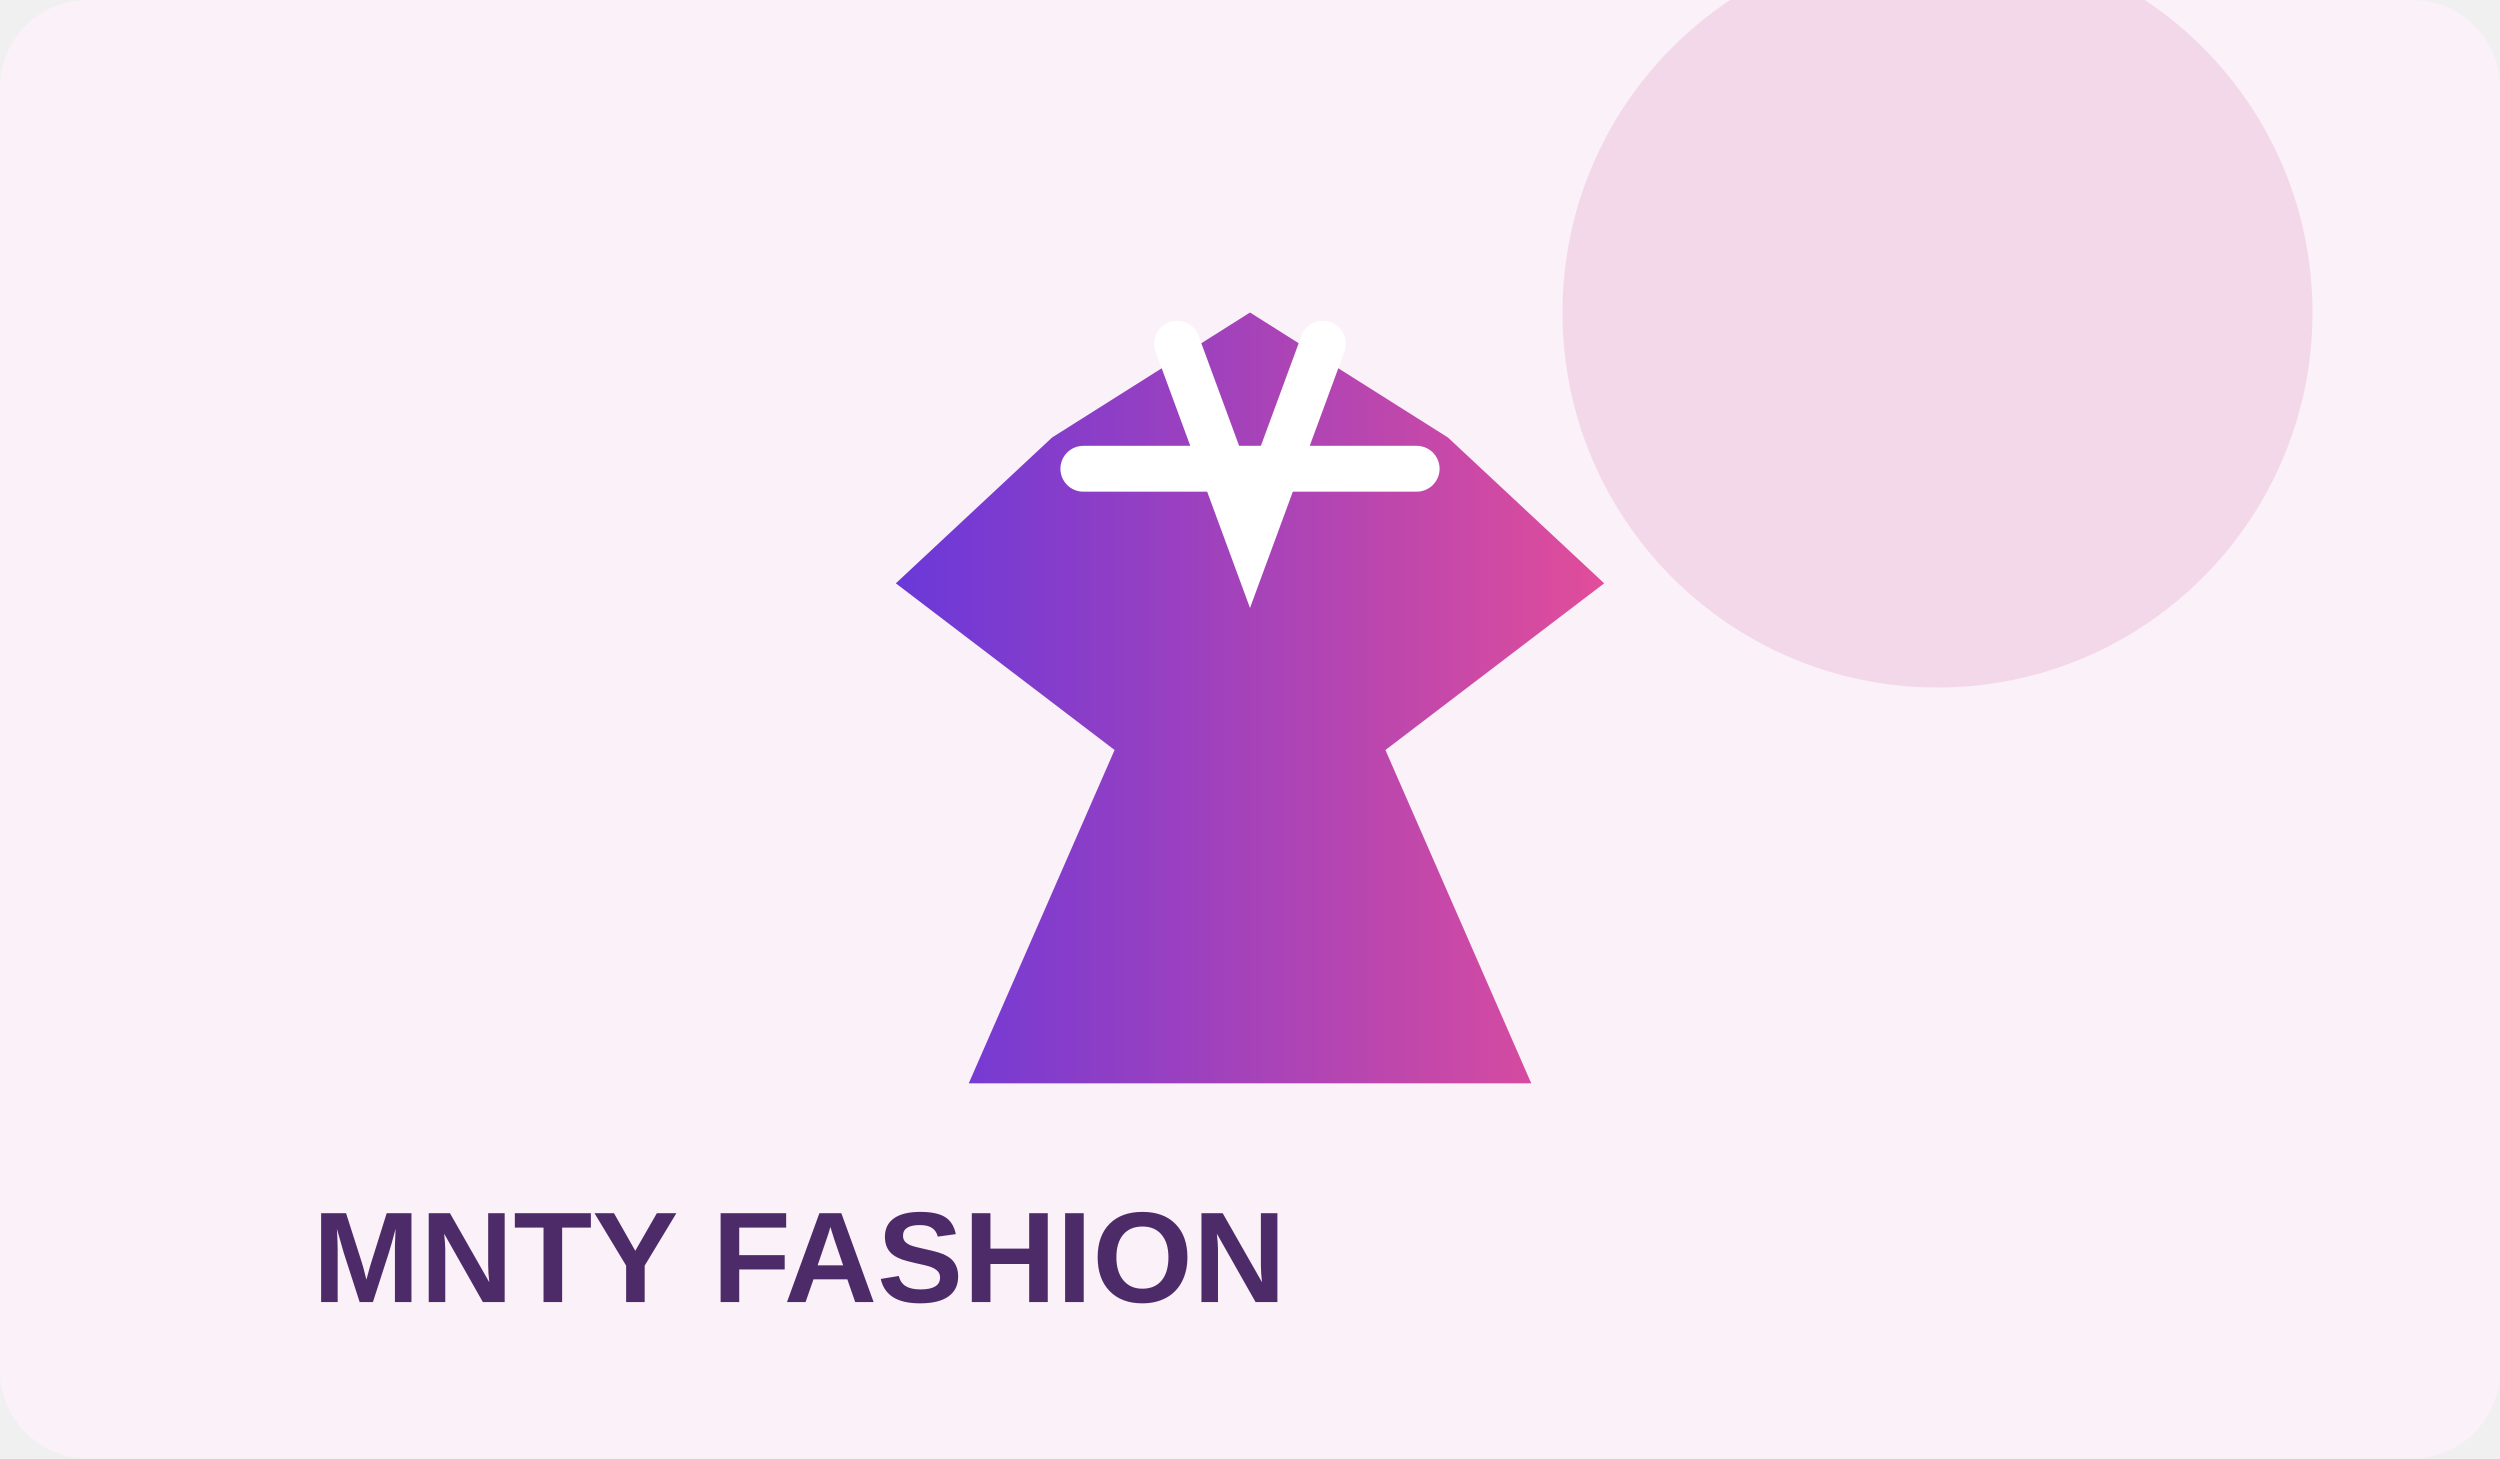
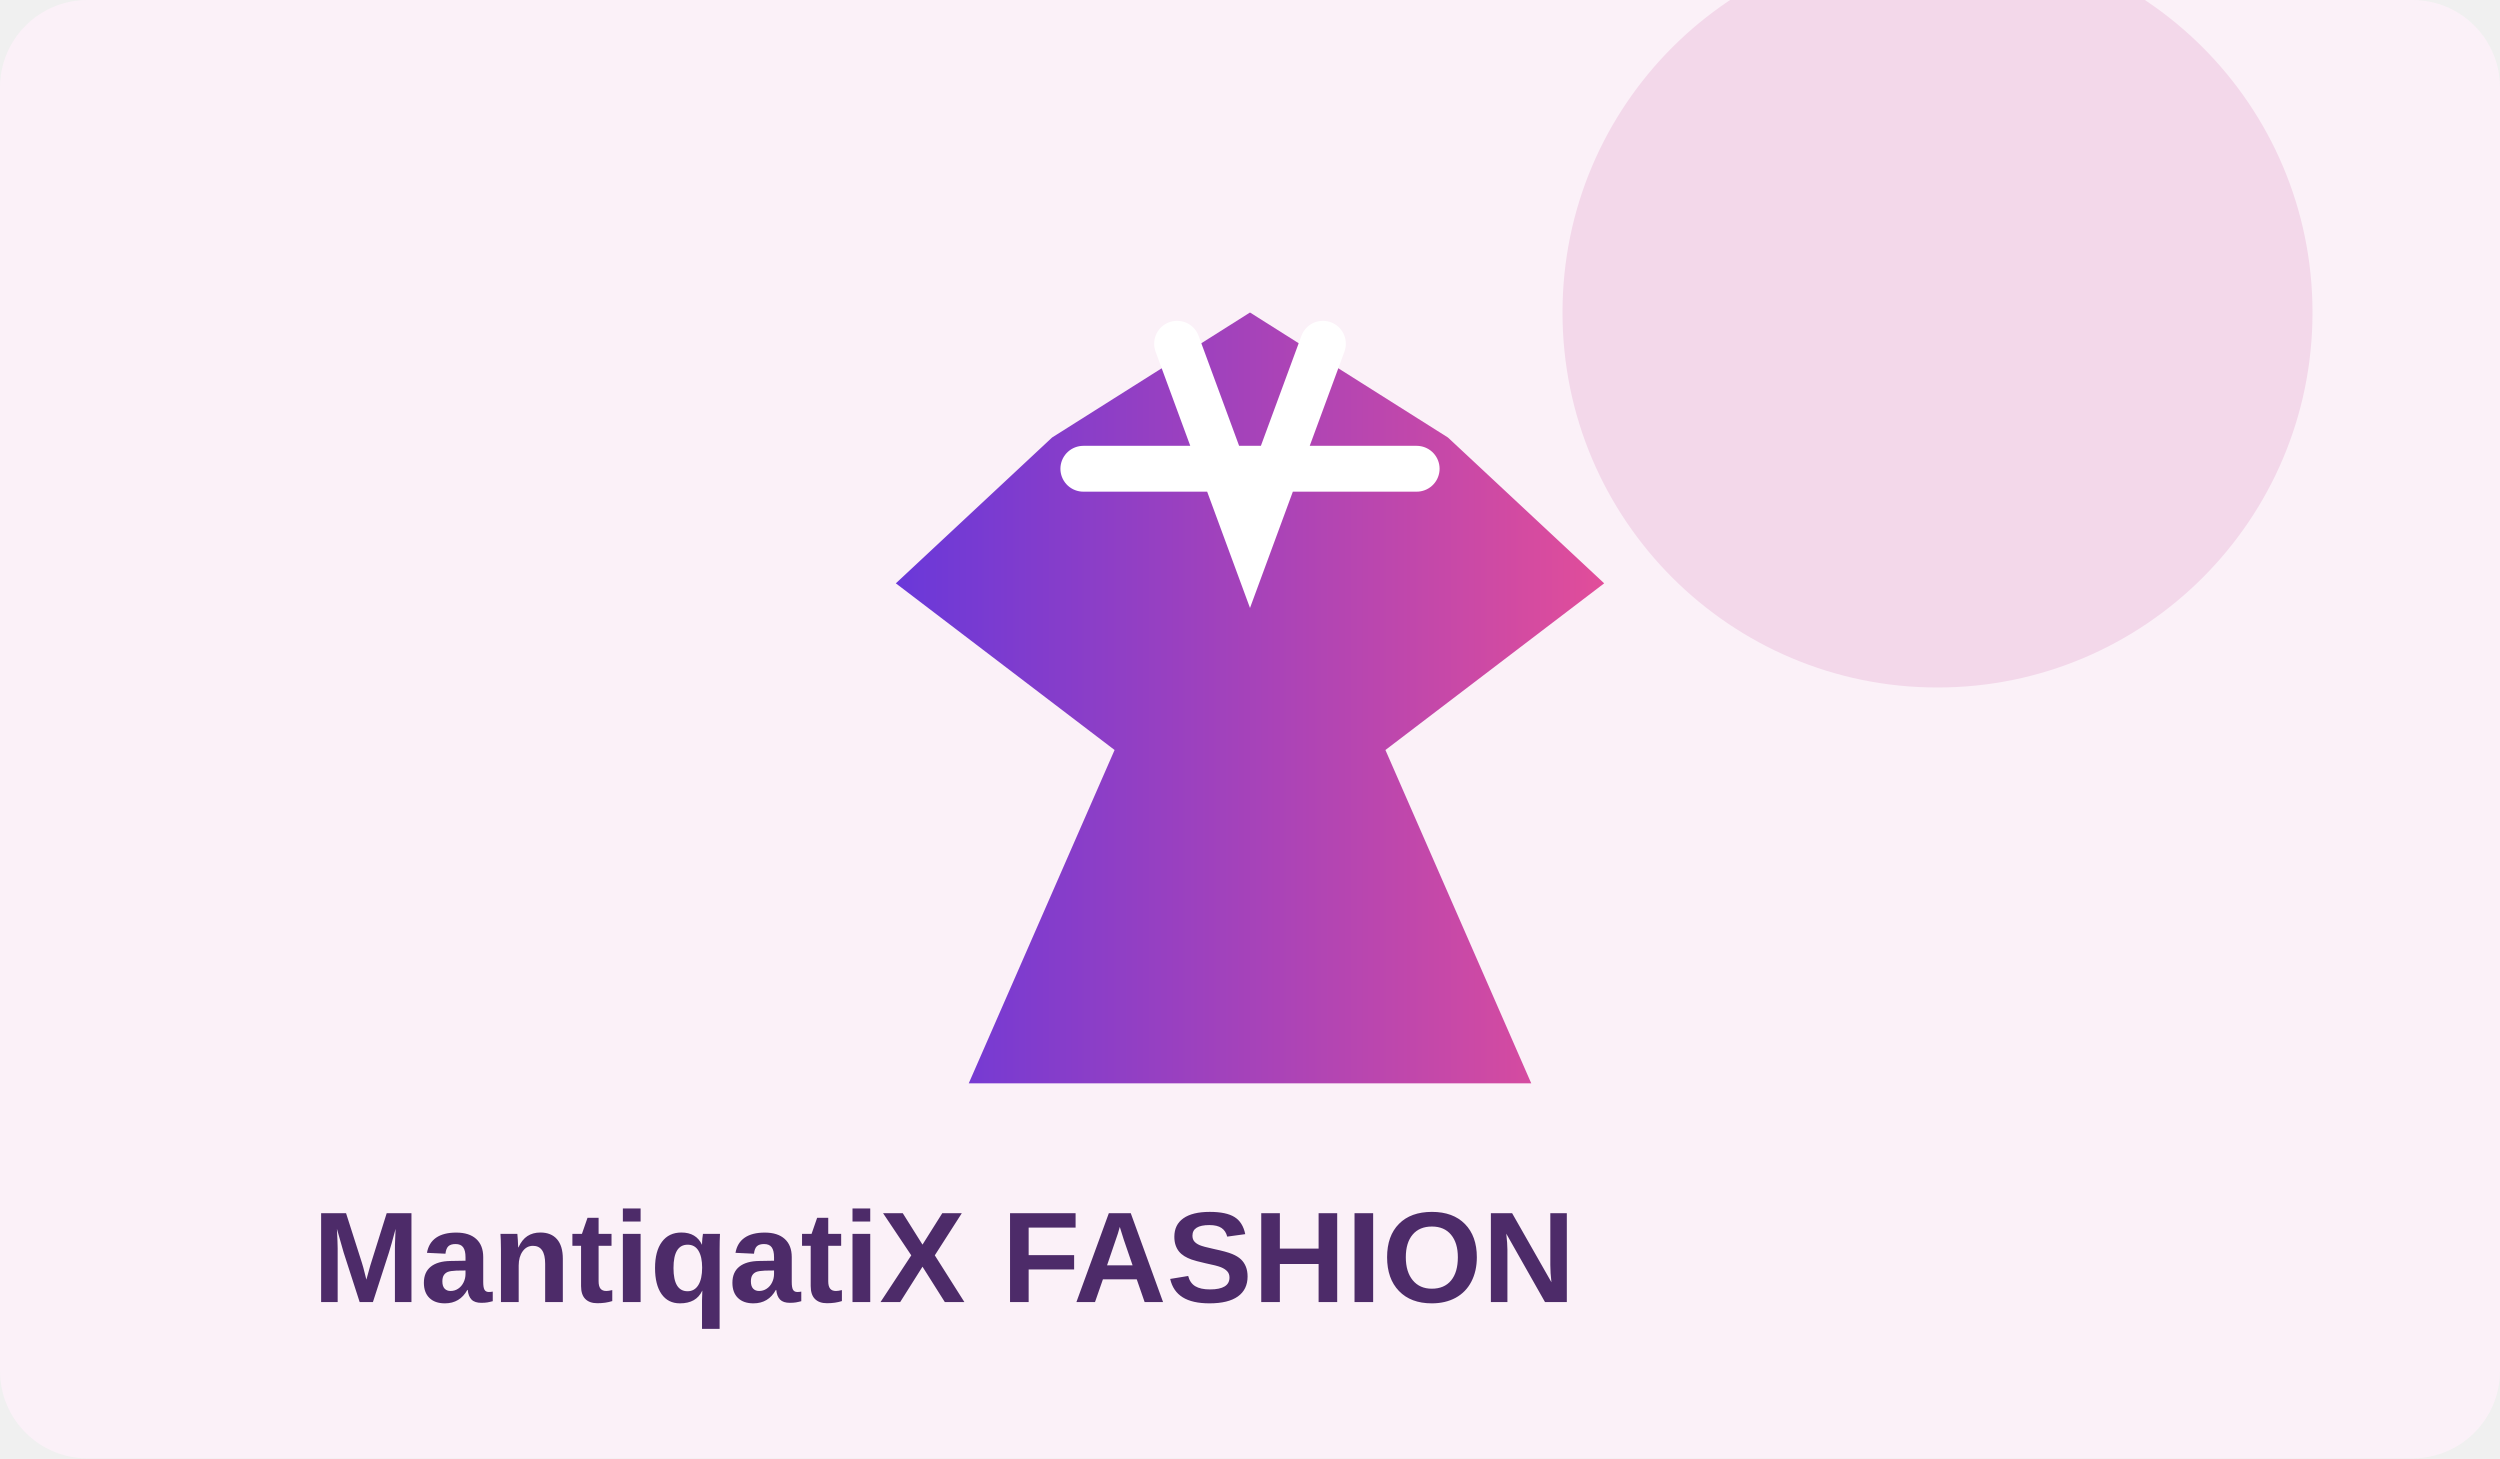
<svg xmlns="http://www.w3.org/2000/svg" viewBox="0 0 1200 700">
  <defs>
    <linearGradient id="g" x1="0" x2="1">
      <stop stop-color="#6a38d9" />
      <stop offset="1" stop-color="#e14d9a" />
    </linearGradient>
  </defs>
  <rect width="1200" height="700" rx="42" fill="#fbf1f8" />
  <circle cx="930" cy="150" r="180" fill="#f3d8ea" />
  <path d="M505 210 600 150l95 60 75 70-105 80 70 160H465l70-160-105-80z" fill="url(#g)" />
  <path d="M520 225h160M565 165l35 95 35-95" fill="none" stroke="#fff" stroke-width="22" stroke-linecap="round" />
-   <text x="150" y="625" font-family="Arial" font-size="62" font-weight="700" fill="#4d2b69">MNTY FASHION</text>
+   <text x="150" y="625" font-family="Arial" font-size="62" font-weight="700" fill="#4d2b69">MantiqatiX FASHION</text>
</svg>
